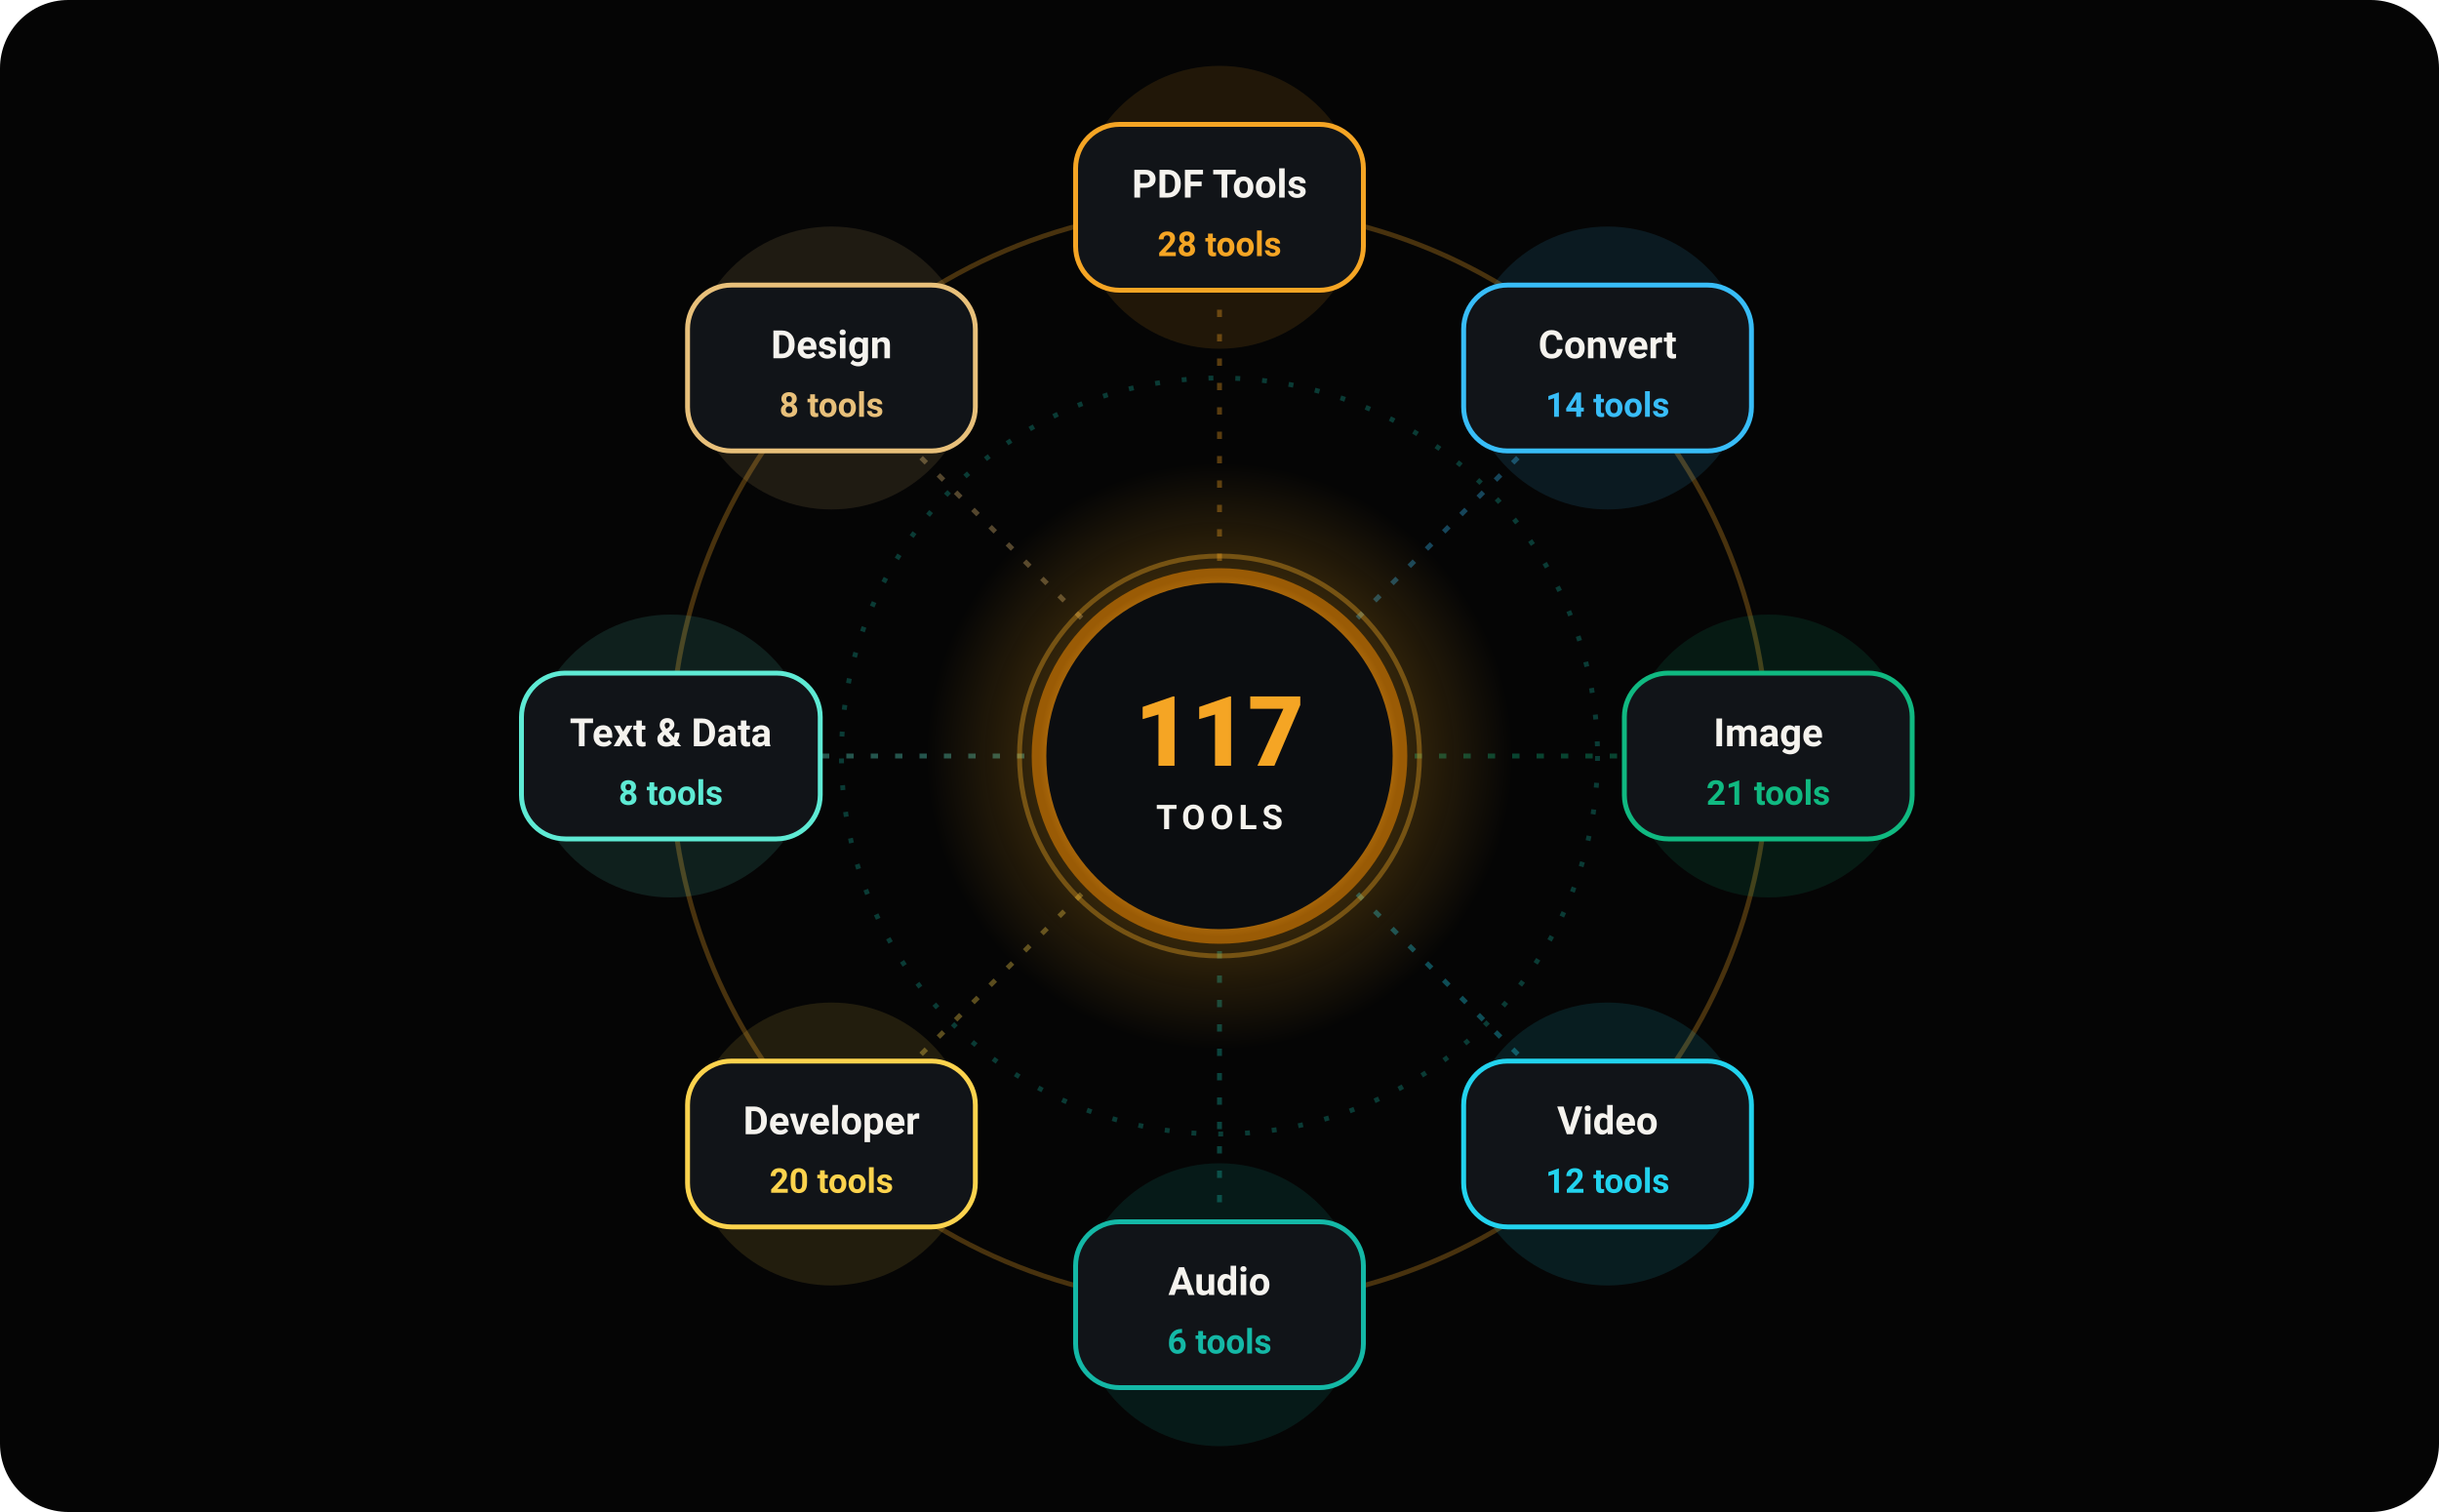
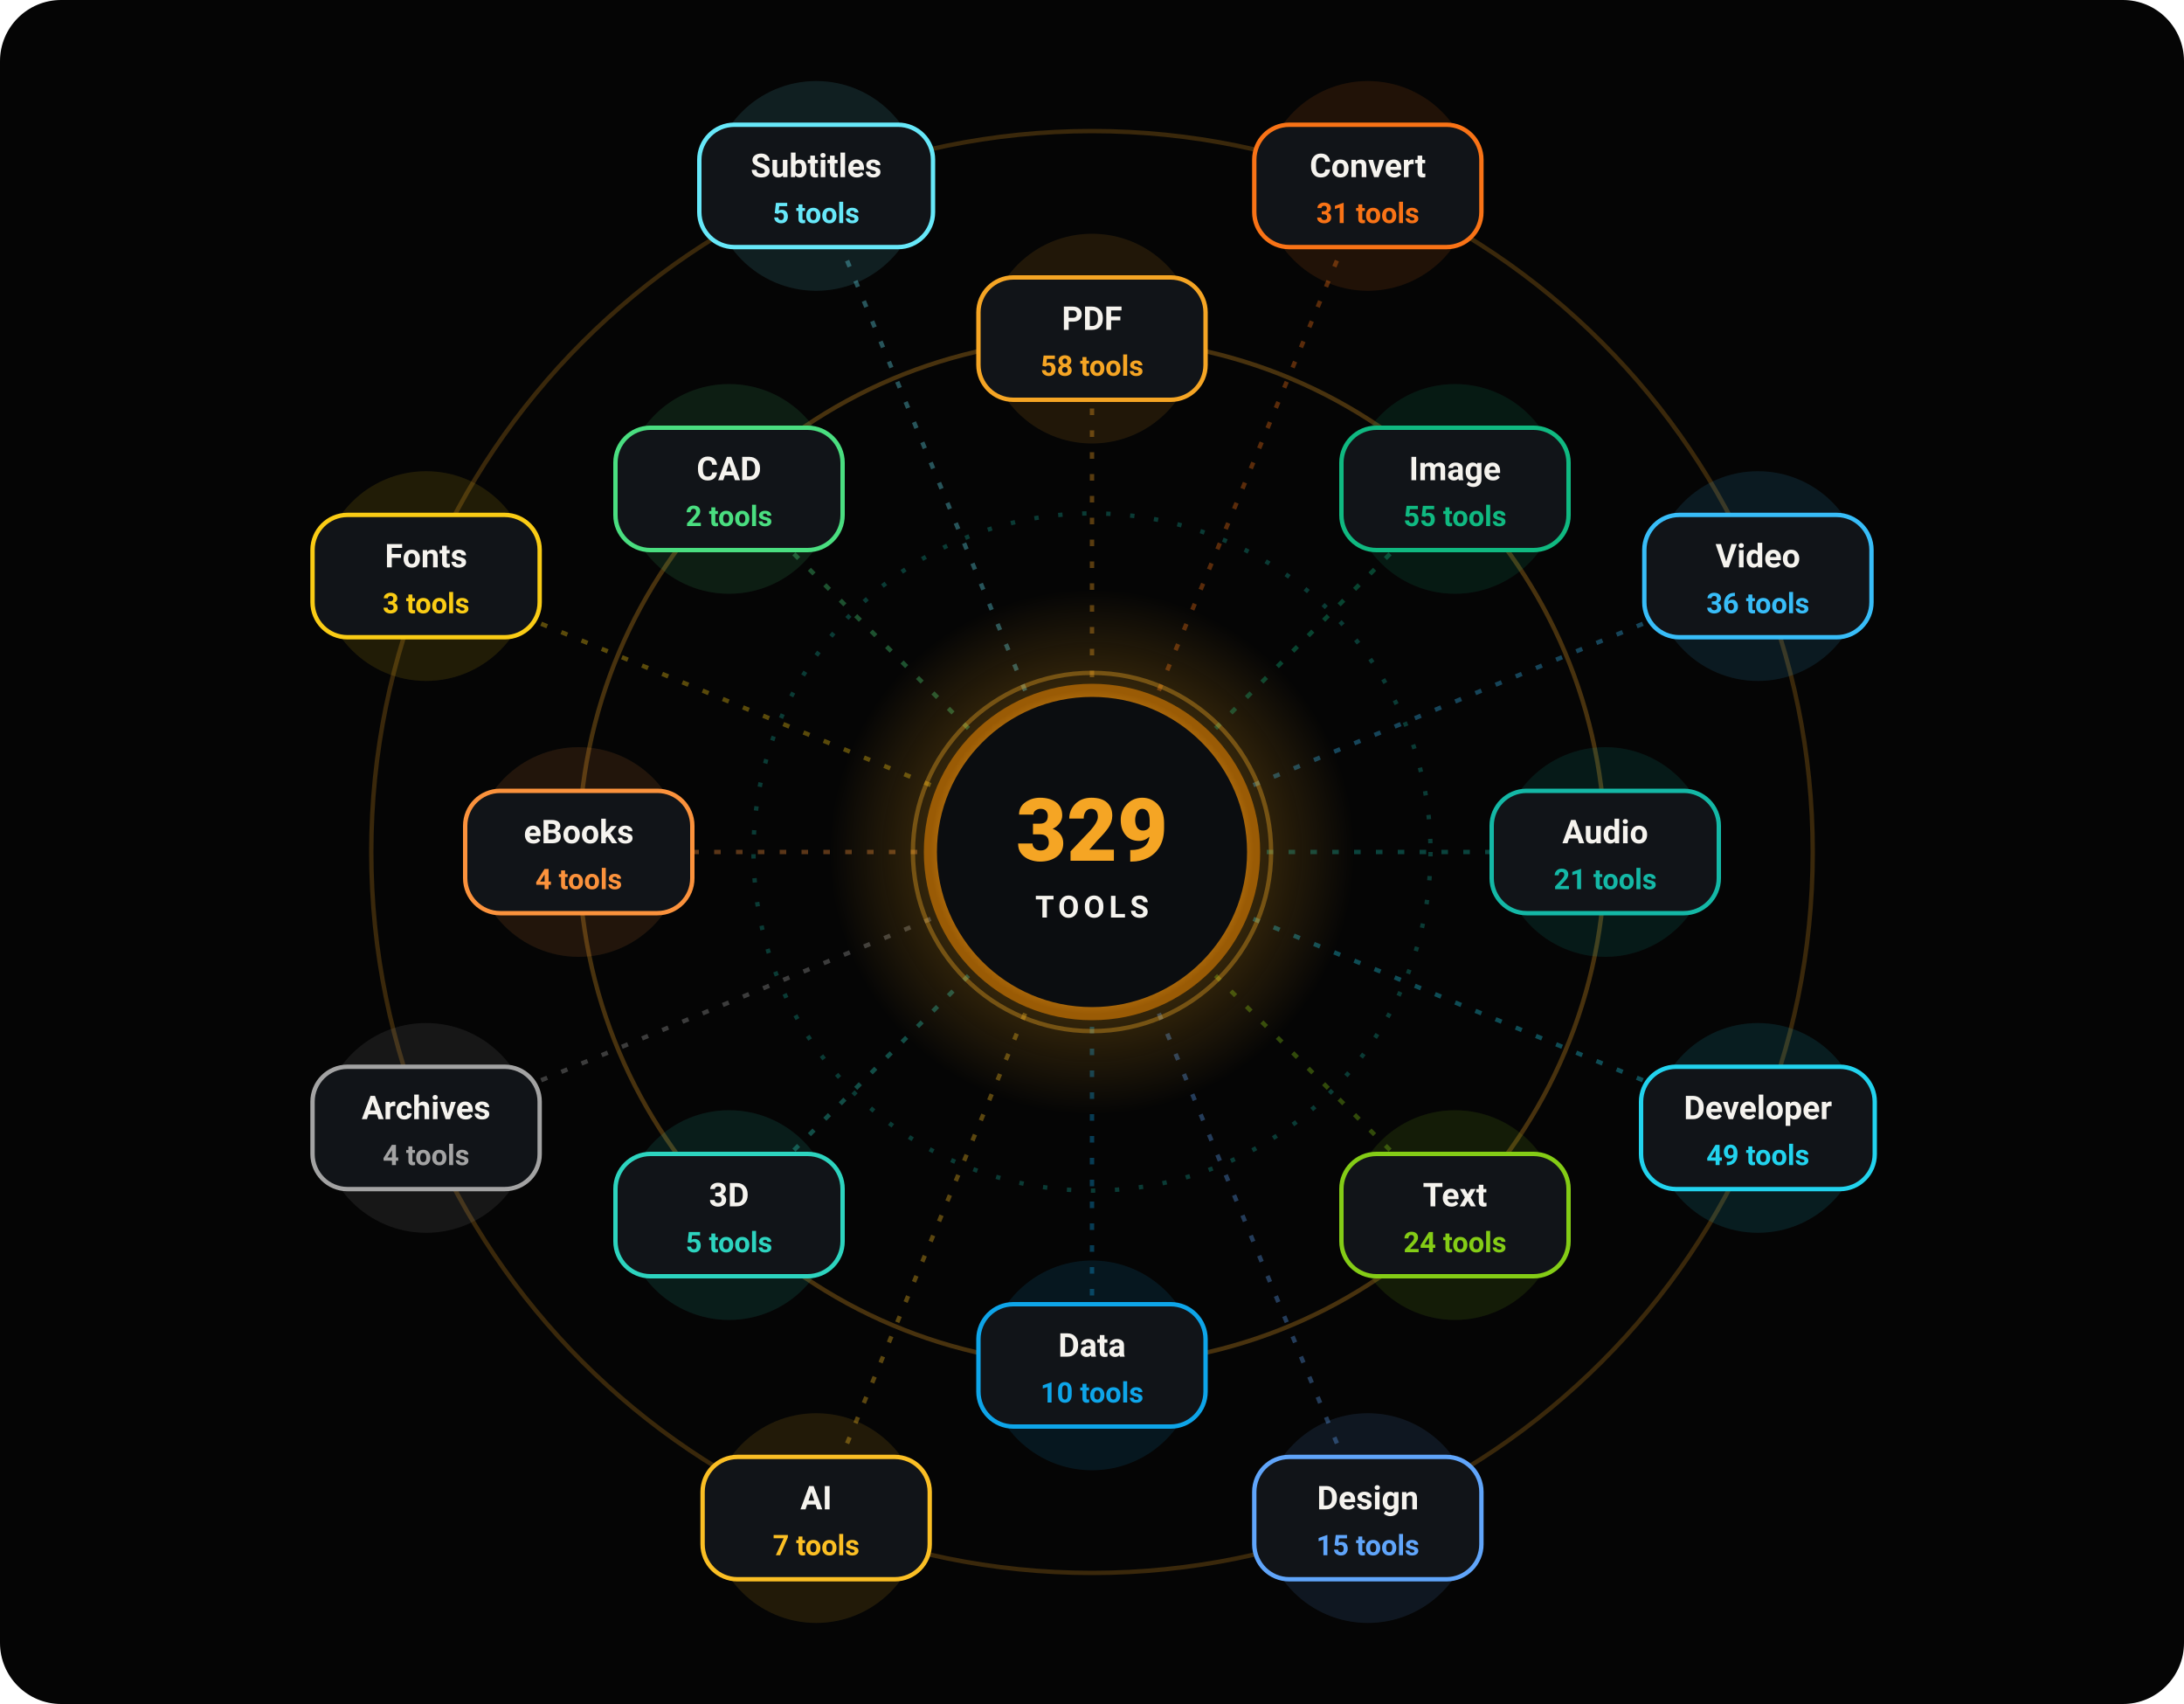
- <svg xmlns="http://www.w3.org/2000/svg" width="1000" height="620" viewBox="0 0 1000 620" role="img" aria-label="Eight tool categories orbiting the OpenFile core">
+ <svg xmlns="http://www.w3.org/2000/svg" width="1000" height="780" viewBox="0 0 1000 780" role="img" aria-label="16 tool categories orbiting the OpenFile core">
  <defs>
    <radialGradient id="core">
      <stop offset="0" stop-color="#FFB224" />
      <stop offset=".7" stop-color="#F5A524" />
      <stop offset="1" stop-color="#9A5B05" />
    </radialGradient>
    <radialGradient id="halo">
      <stop offset="0" stop-color="#FFB224" stop-opacity=".5" />
      <stop offset="1" stop-color="#FFB224" stop-opacity="0" />
    </radialGradient>
  </defs>
  <g font-family="system-ui,-apple-system,'Segoe UI',Roboto,Helvetica,Arial,sans-serif">
-     <rect width="1000" height="620" rx="28" fill="#050505" />
-     <circle cx="500" cy="310" r="225" fill="none" stroke="#F5A524" stroke-opacity=".28" stroke-width="2" />
-     <circle cx="500" cy="310" r="155" fill="none" stroke="#14B8A6" stroke-opacity=".3" stroke-dasharray="2 9" stroke-width="2">
-       <animateTransform attributeName="transform" type="rotate" from="360 500 310" to="0 500 310" dur="40s" repeatCount="indefinite" />
+     <rect width="1000" height="780" rx="28" fill="#050505" />
+     <circle cx="500" cy="390" r="330" fill="none" stroke="#F5A524" stroke-opacity=".22" stroke-width="2" />
+     <circle cx="500" cy="390" r="235" fill="none" stroke="#F5A524" stroke-opacity=".28" stroke-width="2" />
+     <circle cx="500" cy="390" r="155" fill="none" stroke="#14B8A6" stroke-opacity=".3" stroke-dasharray="2 9" stroke-width="2">
+       <animateTransform attributeName="transform" type="rotate" from="360 500 390" to="0 500 390" dur="40s" repeatCount="indefinite" />
    </circle>
-     <g transform="translate(500 310)">
+     <g transform="translate(500 390)">
      <g>
-         <animateTransform attributeName="transform" type="rotate" from="0" to="360" dur="60s" repeatCount="indefinite" />
-         <line x1="0" y1="0" x2="0.0" y2="-225.0" stroke="#F5A524" stroke-opacity=".35" stroke-width="2" stroke-dasharray="3 7">
-           <animate attributeName="stroke-dashoffset" from="0" to="-20" dur="1.2s" repeatCount="indefinite" />
-         </line>
-         <line x1="0" y1="0" x2="159.1" y2="-159.1" stroke="#38BDF8" stroke-opacity=".35" stroke-width="2" stroke-dasharray="3 7">
-           <animate attributeName="stroke-dashoffset" from="0" to="-20" dur="1.2s" repeatCount="indefinite" />
-         </line>
-         <line x1="0" y1="0" x2="225.0" y2="0.0" stroke="#10B981" stroke-opacity=".35" stroke-width="2" stroke-dasharray="3 7">
-           <animate attributeName="stroke-dashoffset" from="0" to="-20" dur="1.2s" repeatCount="indefinite" />
-         </line>
-         <line x1="0" y1="0" x2="159.1" y2="159.1" stroke="#22D3EE" stroke-opacity=".35" stroke-width="2" stroke-dasharray="3 7">
-           <animate attributeName="stroke-dashoffset" from="0" to="-20" dur="1.2s" repeatCount="indefinite" />
-         </line>
-         <line x1="0" y1="0" x2="0.0" y2="225.0" stroke="#14B8A6" stroke-opacity=".35" stroke-width="2" stroke-dasharray="3 7">
-           <animate attributeName="stroke-dashoffset" from="0" to="-20" dur="1.2s" repeatCount="indefinite" />
-         </line>
-         <line x1="0" y1="0" x2="-159.1" y2="159.1" stroke="#FCD34D" stroke-opacity=".35" stroke-width="2" stroke-dasharray="3 7">
-           <animate attributeName="stroke-dashoffset" from="0" to="-20" dur="1.2s" repeatCount="indefinite" />
-         </line>
-         <line x1="0" y1="0" x2="-225.0" y2="0.0" stroke="#5EEAD4" stroke-opacity=".35" stroke-width="2" stroke-dasharray="3 7">
-           <animate attributeName="stroke-dashoffset" from="0" to="-20" dur="1.2s" repeatCount="indefinite" />
-         </line>
-         <line x1="0" y1="0" x2="-159.1" y2="-159.1" stroke="#E8C07A" stroke-opacity=".35" stroke-width="2" stroke-dasharray="3 7">
-           <animate attributeName="stroke-dashoffset" from="0" to="-20" dur="1.2s" repeatCount="indefinite" />
-         </line>
-         <g transform="translate(0.0 -225.0)">
-           <g>
-             <animateTransform attributeName="transform" type="rotate" from="0" to="-360" dur="60s" repeatCount="indefinite" />
-             <circle r="58" fill="#F5A524" opacity=".12">
-               <animate attributeName="r" values="52;62;52" dur="3s" begin="-0.0s" repeatCount="indefinite" />
-             </circle>
-             <rect x="-59.0" y="-34" width="118.0" height="68" rx="18" fill="#111418" stroke="#F5A524" stroke-width="2" />
-             <text y="-4" text-anchor="middle" font-size="16" font-weight="700" fill="#F5F3EE">PDF Tools</text>
-             <text y="20" text-anchor="middle" font-size="14" font-weight="600" fill="#F5A524">28 tools</text>
-           </g>
-         </g>
-         <g transform="translate(159.1 -159.1)">
-           <g>
-             <animateTransform attributeName="transform" type="rotate" from="0" to="-360" dur="60s" repeatCount="indefinite" />
-             <circle r="58" fill="#38BDF8" opacity=".12">
-               <animate attributeName="r" values="52;62;52" dur="3s" begin="-0.4s" repeatCount="indefinite" />
-             </circle>
-             <rect x="-59.0" y="-34" width="118.0" height="68" rx="18" fill="#111418" stroke="#38BDF8" stroke-width="2" />
-             <text y="-4" text-anchor="middle" font-size="16" font-weight="700" fill="#F5F3EE">Convert</text>
-             <text y="20" text-anchor="middle" font-size="14" font-weight="600" fill="#38BDF8">14 tools</text>
-           </g>
-         </g>
-         <g transform="translate(225.0 0.0)">
-           <g>
-             <animateTransform attributeName="transform" type="rotate" from="0" to="-360" dur="60s" repeatCount="indefinite" />
-             <circle r="58" fill="#10B981" opacity=".12">
-               <animate attributeName="r" values="52;62;52" dur="3s" begin="-0.8s" repeatCount="indefinite" />
-             </circle>
-             <rect x="-59.0" y="-34" width="118.0" height="68" rx="18" fill="#111418" stroke="#10B981" stroke-width="2" />
-             <text y="-4" text-anchor="middle" font-size="16" font-weight="700" fill="#F5F3EE">Image</text>
-             <text y="20" text-anchor="middle" font-size="14" font-weight="600" fill="#10B981">21 tools</text>
-           </g>
-         </g>
-         <g transform="translate(159.1 159.1)">
-           <g>
-             <animateTransform attributeName="transform" type="rotate" from="0" to="-360" dur="60s" repeatCount="indefinite" />
-             <circle r="58" fill="#22D3EE" opacity=".12">
-               <animate attributeName="r" values="52;62;52" dur="3s" begin="-1.2s" repeatCount="indefinite" />
-             </circle>
-             <rect x="-59.0" y="-34" width="118.0" height="68" rx="18" fill="#111418" stroke="#22D3EE" stroke-width="2" />
-             <text y="-4" text-anchor="middle" font-size="16" font-weight="700" fill="#F5F3EE">Video</text>
-             <text y="20" text-anchor="middle" font-size="14" font-weight="600" fill="#22D3EE">12 tools</text>
-           </g>
-         </g>
-         <g transform="translate(0.0 225.0)">
-           <g>
-             <animateTransform attributeName="transform" type="rotate" from="0" to="-360" dur="60s" repeatCount="indefinite" />
-             <circle r="58" fill="#14B8A6" opacity=".12">
-               <animate attributeName="r" values="52;62;52" dur="3s" begin="-1.6s" repeatCount="indefinite" />
-             </circle>
-             <rect x="-59.0" y="-34" width="118.0" height="68" rx="18" fill="#111418" stroke="#14B8A6" stroke-width="2" />
-             <text y="-4" text-anchor="middle" font-size="16" font-weight="700" fill="#F5F3EE">Audio</text>
-             <text y="20" text-anchor="middle" font-size="14" font-weight="600" fill="#14B8A6">6 tools</text>
-           </g>
-         </g>
-         <g transform="translate(-159.1 159.1)">
-           <g>
-             <animateTransform attributeName="transform" type="rotate" from="0" to="-360" dur="60s" repeatCount="indefinite" />
-             <circle r="58" fill="#FCD34D" opacity=".12">
-               <animate attributeName="r" values="52;62;52" dur="3s" begin="-2.0s" repeatCount="indefinite" />
-             </circle>
-             <rect x="-59.0" y="-34" width="118.0" height="68" rx="18" fill="#111418" stroke="#FCD34D" stroke-width="2" />
-             <text y="-4" text-anchor="middle" font-size="16" font-weight="700" fill="#F5F3EE">Developer</text>
-             <text y="20" text-anchor="middle" font-size="14" font-weight="600" fill="#FCD34D">20 tools</text>
-           </g>
-         </g>
-         <g transform="translate(-225.0 0.0)">
-           <g>
-             <animateTransform attributeName="transform" type="rotate" from="0" to="-360" dur="60s" repeatCount="indefinite" />
-             <circle r="58" fill="#5EEAD4" opacity=".12">
-               <animate attributeName="r" values="52;62;52" dur="3s" begin="-2.4s" repeatCount="indefinite" />
-             </circle>
-             <rect x="-61.2" y="-34" width="122.5" height="68" rx="18" fill="#111418" stroke="#5EEAD4" stroke-width="2" />
-             <text y="-4" text-anchor="middle" font-size="16" font-weight="700" fill="#F5F3EE">Text &amp; Data</text>
-             <text y="20" text-anchor="middle" font-size="14" font-weight="600" fill="#5EEAD4">8 tools</text>
-           </g>
-         </g>
-         <g transform="translate(-159.1 -159.1)">
-           <g>
-             <animateTransform attributeName="transform" type="rotate" from="0" to="-360" dur="60s" repeatCount="indefinite" />
-             <circle r="58" fill="#E8C07A" opacity=".12">
-               <animate attributeName="r" values="52;62;52" dur="3s" begin="-2.8s" repeatCount="indefinite" />
-             </circle>
-             <rect x="-59.0" y="-34" width="118.0" height="68" rx="18" fill="#111418" stroke="#E8C07A" stroke-width="2" />
-             <text y="-4" text-anchor="middle" font-size="16" font-weight="700" fill="#F5F3EE">Design</text>
-             <text y="20" text-anchor="middle" font-size="14" font-weight="600" fill="#E8C07A">8 tools</text>
+         <animateTransform attributeName="transform" type="rotate" from="0" to="360" dur="80s" repeatCount="indefinite" />
+         <line x1="0" y1="0" x2="0" y2="-235" stroke="#F5A524" stroke-opacity=".35" stroke-width="2" stroke-dasharray="3 7">
+           <animate attributeName="stroke-dashoffset" from="0" to="-20" dur="1.2s" repeatCount="indefinite" />
+         </line>
+         <line x1="0" y1="0" x2="126.3" y2="-304.9" stroke="#F97316" stroke-opacity=".35" stroke-width="2" stroke-dasharray="3 7">
+           <animate attributeName="stroke-dashoffset" from="0" to="-20" dur="1.2s" repeatCount="indefinite" />
+         </line>
+         <line x1="0" y1="0" x2="166.2" y2="-166.2" stroke="#10B981" stroke-opacity=".35" stroke-width="2" stroke-dasharray="3 7">
+           <animate attributeName="stroke-dashoffset" from="0" to="-20" dur="1.2s" repeatCount="indefinite" />
+         </line>
+         <line x1="0" y1="0" x2="304.9" y2="-126.3" stroke="#38BDF8" stroke-opacity=".35" stroke-width="2" stroke-dasharray="3 7">
+           <animate attributeName="stroke-dashoffset" from="0" to="-20" dur="1.2s" repeatCount="indefinite" />
+         </line>
+         <line x1="0" y1="0" x2="235" y2="0" stroke="#14B8A6" stroke-opacity=".35" stroke-width="2" stroke-dasharray="3 7">
+           <animate attributeName="stroke-dashoffset" from="0" to="-20" dur="1.2s" repeatCount="indefinite" />
+         </line>
+         <line x1="0" y1="0" x2="304.9" y2="126.3" stroke="#22D3EE" stroke-opacity=".35" stroke-width="2" stroke-dasharray="3 7">
+           <animate attributeName="stroke-dashoffset" from="0" to="-20" dur="1.2s" repeatCount="indefinite" />
+         </line>
+         <line x1="0" y1="0" x2="166.2" y2="166.2" stroke="#84CC16" stroke-opacity=".35" stroke-width="2" stroke-dasharray="3 7">
+           <animate attributeName="stroke-dashoffset" from="0" to="-20" dur="1.2s" repeatCount="indefinite" />
+         </line>
+         <line x1="0" y1="0" x2="126.3" y2="304.9" stroke="#60A5FA" stroke-opacity=".35" stroke-width="2" stroke-dasharray="3 7">
+           <animate attributeName="stroke-dashoffset" from="0" to="-20" dur="1.2s" repeatCount="indefinite" />
+         </line>
+         <line x1="0" y1="0" x2="0" y2="235" stroke="#0EA5E9" stroke-opacity=".35" stroke-width="2" stroke-dasharray="3 7">
+           <animate attributeName="stroke-dashoffset" from="0" to="-20" dur="1.2s" repeatCount="indefinite" />
+         </line>
+         <line x1="0" y1="0" x2="-126.3" y2="304.9" stroke="#FBBF24" stroke-opacity=".35" stroke-width="2" stroke-dasharray="3 7">
+           <animate attributeName="stroke-dashoffset" from="0" to="-20" dur="1.2s" repeatCount="indefinite" />
+         </line>
+         <line x1="0" y1="0" x2="-166.2" y2="166.2" stroke="#2DD4BF" stroke-opacity=".35" stroke-width="2" stroke-dasharray="3 7">
+           <animate attributeName="stroke-dashoffset" from="0" to="-20" dur="1.2s" repeatCount="indefinite" />
+         </line>
+         <line x1="0" y1="0" x2="-304.9" y2="126.3" stroke="#A3A3A3" stroke-opacity=".35" stroke-width="2" stroke-dasharray="3 7">
+           <animate attributeName="stroke-dashoffset" from="0" to="-20" dur="1.2s" repeatCount="indefinite" />
+         </line>
+         <line x1="0" y1="0" x2="-235" y2="0" stroke="#FB923C" stroke-opacity=".35" stroke-width="2" stroke-dasharray="3 7">
+           <animate attributeName="stroke-dashoffset" from="0" to="-20" dur="1.2s" repeatCount="indefinite" />
+         </line>
+         <line x1="0" y1="0" x2="-304.9" y2="-126.3" stroke="#FACC15" stroke-opacity=".35" stroke-width="2" stroke-dasharray="3 7">
+           <animate attributeName="stroke-dashoffset" from="0" to="-20" dur="1.2s" repeatCount="indefinite" />
+         </line>
+         <line x1="0" y1="0" x2="-166.2" y2="-166.2" stroke="#4ADE80" stroke-opacity=".35" stroke-width="2" stroke-dasharray="3 7">
+           <animate attributeName="stroke-dashoffset" from="0" to="-20" dur="1.2s" repeatCount="indefinite" />
+         </line>
+         <line x1="0" y1="0" x2="-126.3" y2="-304.9" stroke="#67E8F9" stroke-opacity=".35" stroke-width="2" stroke-dasharray="3 7">
+           <animate attributeName="stroke-dashoffset" from="0" to="-20" dur="1.2s" repeatCount="indefinite" />
+         </line>
+         <g transform="translate(0 -235)">
+           <g>
+             <animateTransform attributeName="transform" type="rotate" from="0" to="-360" dur="80s" repeatCount="indefinite" />
+             <circle r="48" fill="#F5A524" opacity=".12">
+               <animate attributeName="r" values="42;52;42" dur="3s" begin="-0.0s" repeatCount="indefinite" />
+             </circle>
+             <rect x="-52.0" y="-28" width="104" height="56" rx="16" fill="#111418" stroke="#F5A524" stroke-width="2" />
+             <text y="-4" text-anchor="middle" font-size="15" font-weight="700" fill="#F5F3EE">PDF</text>
+             <text y="17" text-anchor="middle" font-size="13" font-weight="600" fill="#F5A524">58 tools</text>
+           </g>
+         </g>
+         <g transform="translate(126.3 -304.9)">
+           <g>
+             <animateTransform attributeName="transform" type="rotate" from="0" to="-360" dur="80s" repeatCount="indefinite" />
+             <circle r="48" fill="#F97316" opacity=".12">
+               <animate attributeName="r" values="42;52;42" dur="3s" begin="-0.3s" repeatCount="indefinite" />
+             </circle>
+             <rect x="-52.0" y="-28" width="104" height="56" rx="16" fill="#111418" stroke="#F97316" stroke-width="2" />
+             <text y="-4" text-anchor="middle" font-size="15" font-weight="700" fill="#F5F3EE">Convert</text>
+             <text y="17" text-anchor="middle" font-size="13" font-weight="600" fill="#F97316">31 tools</text>
+           </g>
+         </g>
+         <g transform="translate(166.2 -166.2)">
+           <g>
+             <animateTransform attributeName="transform" type="rotate" from="0" to="-360" dur="80s" repeatCount="indefinite" />
+             <circle r="48" fill="#10B981" opacity=".12">
+               <animate attributeName="r" values="42;52;42" dur="3s" begin="-0.6s" repeatCount="indefinite" />
+             </circle>
+             <rect x="-52.0" y="-28" width="104" height="56" rx="16" fill="#111418" stroke="#10B981" stroke-width="2" />
+             <text y="-4" text-anchor="middle" font-size="15" font-weight="700" fill="#F5F3EE">Image</text>
+             <text y="17" text-anchor="middle" font-size="13" font-weight="600" fill="#10B981">55 tools</text>
+           </g>
+         </g>
+         <g transform="translate(304.9 -126.3)">
+           <g>
+             <animateTransform attributeName="transform" type="rotate" from="0" to="-360" dur="80s" repeatCount="indefinite" />
+             <circle r="48" fill="#38BDF8" opacity=".12">
+               <animate attributeName="r" values="42;52;42" dur="3s" begin="-0.9s" repeatCount="indefinite" />
+             </circle>
+             <rect x="-52.0" y="-28" width="104" height="56" rx="16" fill="#111418" stroke="#38BDF8" stroke-width="2" />
+             <text y="-4" text-anchor="middle" font-size="15" font-weight="700" fill="#F5F3EE">Video</text>
+             <text y="17" text-anchor="middle" font-size="13" font-weight="600" fill="#38BDF8">36 tools</text>
+           </g>
+         </g>
+         <g transform="translate(235 0)">
+           <g>
+             <animateTransform attributeName="transform" type="rotate" from="0" to="-360" dur="80s" repeatCount="indefinite" />
+             <circle r="48" fill="#14B8A6" opacity=".12">
+               <animate attributeName="r" values="42;52;42" dur="3s" begin="-1.2s" repeatCount="indefinite" />
+             </circle>
+             <rect x="-52.0" y="-28" width="104" height="56" rx="16" fill="#111418" stroke="#14B8A6" stroke-width="2" />
+             <text y="-4" text-anchor="middle" font-size="15" font-weight="700" fill="#F5F3EE">Audio</text>
+             <text y="17" text-anchor="middle" font-size="13" font-weight="600" fill="#14B8A6">21 tools</text>
+           </g>
+         </g>
+         <g transform="translate(304.9 126.3)">
+           <g>
+             <animateTransform attributeName="transform" type="rotate" from="0" to="-360" dur="80s" repeatCount="indefinite" />
+             <circle r="48" fill="#22D3EE" opacity=".12">
+               <animate attributeName="r" values="42;52;42" dur="3s" begin="-1.5s" repeatCount="indefinite" />
+             </circle>
+             <rect x="-53.5" y="-28" width="107" height="56" rx="16" fill="#111418" stroke="#22D3EE" stroke-width="2" />
+             <text y="-4" text-anchor="middle" font-size="15" font-weight="700" fill="#F5F3EE">Developer</text>
+             <text y="17" text-anchor="middle" font-size="13" font-weight="600" fill="#22D3EE">49 tools</text>
+           </g>
+         </g>
+         <g transform="translate(166.2 166.2)">
+           <g>
+             <animateTransform attributeName="transform" type="rotate" from="0" to="-360" dur="80s" repeatCount="indefinite" />
+             <circle r="48" fill="#84CC16" opacity=".12">
+               <animate attributeName="r" values="42;52;42" dur="3s" begin="-1.8s" repeatCount="indefinite" />
+             </circle>
+             <rect x="-52.0" y="-28" width="104" height="56" rx="16" fill="#111418" stroke="#84CC16" stroke-width="2" />
+             <text y="-4" text-anchor="middle" font-size="15" font-weight="700" fill="#F5F3EE">Text</text>
+             <text y="17" text-anchor="middle" font-size="13" font-weight="600" fill="#84CC16">24 tools</text>
+           </g>
+         </g>
+         <g transform="translate(126.3 304.9)">
+           <g>
+             <animateTransform attributeName="transform" type="rotate" from="0" to="-360" dur="80s" repeatCount="indefinite" />
+             <circle r="48" fill="#60A5FA" opacity=".12">
+               <animate attributeName="r" values="42;52;42" dur="3s" begin="-2.1s" repeatCount="indefinite" />
+             </circle>
+             <rect x="-52.0" y="-28" width="104" height="56" rx="16" fill="#111418" stroke="#60A5FA" stroke-width="2" />
+             <text y="-4" text-anchor="middle" font-size="15" font-weight="700" fill="#F5F3EE">Design</text>
+             <text y="17" text-anchor="middle" font-size="13" font-weight="600" fill="#60A5FA">15 tools</text>
+           </g>
+         </g>
+         <g transform="translate(0 235)">
+           <g>
+             <animateTransform attributeName="transform" type="rotate" from="0" to="-360" dur="80s" repeatCount="indefinite" />
+             <circle r="48" fill="#0EA5E9" opacity=".12">
+               <animate attributeName="r" values="42;52;42" dur="3s" begin="-2.4s" repeatCount="indefinite" />
+             </circle>
+             <rect x="-52.0" y="-28" width="104" height="56" rx="16" fill="#111418" stroke="#0EA5E9" stroke-width="2" />
+             <text y="-4" text-anchor="middle" font-size="15" font-weight="700" fill="#F5F3EE">Data</text>
+             <text y="17" text-anchor="middle" font-size="13" font-weight="600" fill="#0EA5E9">10 tools</text>
+           </g>
+         </g>
+         <g transform="translate(-126.3 304.9)">
+           <g>
+             <animateTransform attributeName="transform" type="rotate" from="0" to="-360" dur="80s" repeatCount="indefinite" />
+             <circle r="48" fill="#FBBF24" opacity=".12">
+               <animate attributeName="r" values="42;52;42" dur="3s" begin="-2.7s" repeatCount="indefinite" />
+             </circle>
+             <rect x="-52.0" y="-28" width="104" height="56" rx="16" fill="#111418" stroke="#FBBF24" stroke-width="2" />
+             <text y="-4" text-anchor="middle" font-size="15" font-weight="700" fill="#F5F3EE">AI</text>
+             <text y="17" text-anchor="middle" font-size="13" font-weight="600" fill="#FBBF24">7 tools</text>
+           </g>
+         </g>
+         <g transform="translate(-166.2 166.2)">
+           <g>
+             <animateTransform attributeName="transform" type="rotate" from="0" to="-360" dur="80s" repeatCount="indefinite" />
+             <circle r="48" fill="#2DD4BF" opacity=".12">
+               <animate attributeName="r" values="42;52;42" dur="3s" begin="-3.0s" repeatCount="indefinite" />
+             </circle>
+             <rect x="-52.0" y="-28" width="104" height="56" rx="16" fill="#111418" stroke="#2DD4BF" stroke-width="2" />
+             <text y="-4" text-anchor="middle" font-size="15" font-weight="700" fill="#F5F3EE">3D</text>
+             <text y="17" text-anchor="middle" font-size="13" font-weight="600" fill="#2DD4BF">5 tools</text>
+           </g>
+         </g>
+         <g transform="translate(-304.9 126.3)">
+           <g>
+             <animateTransform attributeName="transform" type="rotate" from="0" to="-360" dur="80s" repeatCount="indefinite" />
+             <circle r="48" fill="#A3A3A3" opacity=".12">
+               <animate attributeName="r" values="42;52;42" dur="3s" begin="-3.3s" repeatCount="indefinite" />
+             </circle>
+             <rect x="-52.0" y="-28" width="104" height="56" rx="16" fill="#111418" stroke="#A3A3A3" stroke-width="2" />
+             <text y="-4" text-anchor="middle" font-size="15" font-weight="700" fill="#F5F3EE">Archives</text>
+             <text y="17" text-anchor="middle" font-size="13" font-weight="600" fill="#A3A3A3">4 tools</text>
+           </g>
+         </g>
+         <g transform="translate(-235 0)">
+           <g>
+             <animateTransform attributeName="transform" type="rotate" from="0" to="-360" dur="80s" repeatCount="indefinite" />
+             <circle r="48" fill="#FB923C" opacity=".12">
+               <animate attributeName="r" values="42;52;42" dur="3s" begin="-3.6s" repeatCount="indefinite" />
+             </circle>
+             <rect x="-52.0" y="-28" width="104" height="56" rx="16" fill="#111418" stroke="#FB923C" stroke-width="2" />
+             <text y="-4" text-anchor="middle" font-size="15" font-weight="700" fill="#F5F3EE">eBooks</text>
+             <text y="17" text-anchor="middle" font-size="13" font-weight="600" fill="#FB923C">4 tools</text>
+           </g>
+         </g>
+         <g transform="translate(-304.9 -126.3)">
+           <g>
+             <animateTransform attributeName="transform" type="rotate" from="0" to="-360" dur="80s" repeatCount="indefinite" />
+             <circle r="48" fill="#FACC15" opacity=".12">
+               <animate attributeName="r" values="42;52;42" dur="3s" begin="-3.9s" repeatCount="indefinite" />
+             </circle>
+             <rect x="-52.0" y="-28" width="104" height="56" rx="16" fill="#111418" stroke="#FACC15" stroke-width="2" />
+             <text y="-4" text-anchor="middle" font-size="15" font-weight="700" fill="#F5F3EE">Fonts</text>
+             <text y="17" text-anchor="middle" font-size="13" font-weight="600" fill="#FACC15">3 tools</text>
+           </g>
+         </g>
+         <g transform="translate(-166.2 -166.2)">
+           <g>
+             <animateTransform attributeName="transform" type="rotate" from="0" to="-360" dur="80s" repeatCount="indefinite" />
+             <circle r="48" fill="#4ADE80" opacity=".12">
+               <animate attributeName="r" values="42;52;42" dur="3s" begin="-4.2s" repeatCount="indefinite" />
+             </circle>
+             <rect x="-52.0" y="-28" width="104" height="56" rx="16" fill="#111418" stroke="#4ADE80" stroke-width="2" />
+             <text y="-4" text-anchor="middle" font-size="15" font-weight="700" fill="#F5F3EE">CAD</text>
+             <text y="17" text-anchor="middle" font-size="13" font-weight="600" fill="#4ADE80">2 tools</text>
+           </g>
+         </g>
+         <g transform="translate(-126.3 -304.9)">
+           <g>
+             <animateTransform attributeName="transform" type="rotate" from="0" to="-360" dur="80s" repeatCount="indefinite" />
+             <circle r="48" fill="#67E8F9" opacity=".12">
+               <animate attributeName="r" values="42;52;42" dur="3s" begin="-4.5s" repeatCount="indefinite" />
+             </circle>
+             <rect x="-53.5" y="-28" width="107" height="56" rx="16" fill="#111418" stroke="#67E8F9" stroke-width="2" />
+             <text y="-4" text-anchor="middle" font-size="15" font-weight="700" fill="#F5F3EE">Subtitles</text>
+             <text y="17" text-anchor="middle" font-size="13" font-weight="600" fill="#67E8F9">5 tools</text>
          </g>
        </g>
      </g>
    </g>
-     <circle cx="500" cy="310" r="120" fill="url(#halo)">
+     <circle cx="500" cy="390" r="120" fill="url(#halo)">
      <animate attributeName="r" values="100;135;100" dur="4s" repeatCount="indefinite" />
    </circle>
-     <circle cx="500" cy="310" r="74" fill="#0B0D10" stroke="url(#core)" stroke-width="6" />
-     <circle cx="500" cy="310" r="82" fill="none" stroke="#FFB224" stroke-opacity=".35" stroke-width="2">
+     <circle cx="500" cy="390" r="74" fill="#0B0D10" stroke="url(#core)" stroke-width="6" />
+     <circle cx="500" cy="390" r="82" fill="none" stroke="#FFB224" stroke-opacity=".35" stroke-width="2">
      <animate attributeName="stroke-opacity" values=".15;.6;.15" dur="3s" repeatCount="indefinite" />
    </circle>
-     <text x="500" y="314" text-anchor="middle" font-size="40" font-weight="800" fill="#F5A524">117</text>
-     <text x="500" y="340" text-anchor="middle" font-size="14" font-weight="600" letter-spacing="2" fill="#F5F3EE">TOOLS</text>
+     <text x="500" y="394" text-anchor="middle" font-size="40" font-weight="800" fill="#F5A524">329</text>
+     <text x="500" y="420" text-anchor="middle" font-size="14" font-weight="600" letter-spacing="2" fill="#F5F3EE">TOOLS</text>
  </g>
</svg>
